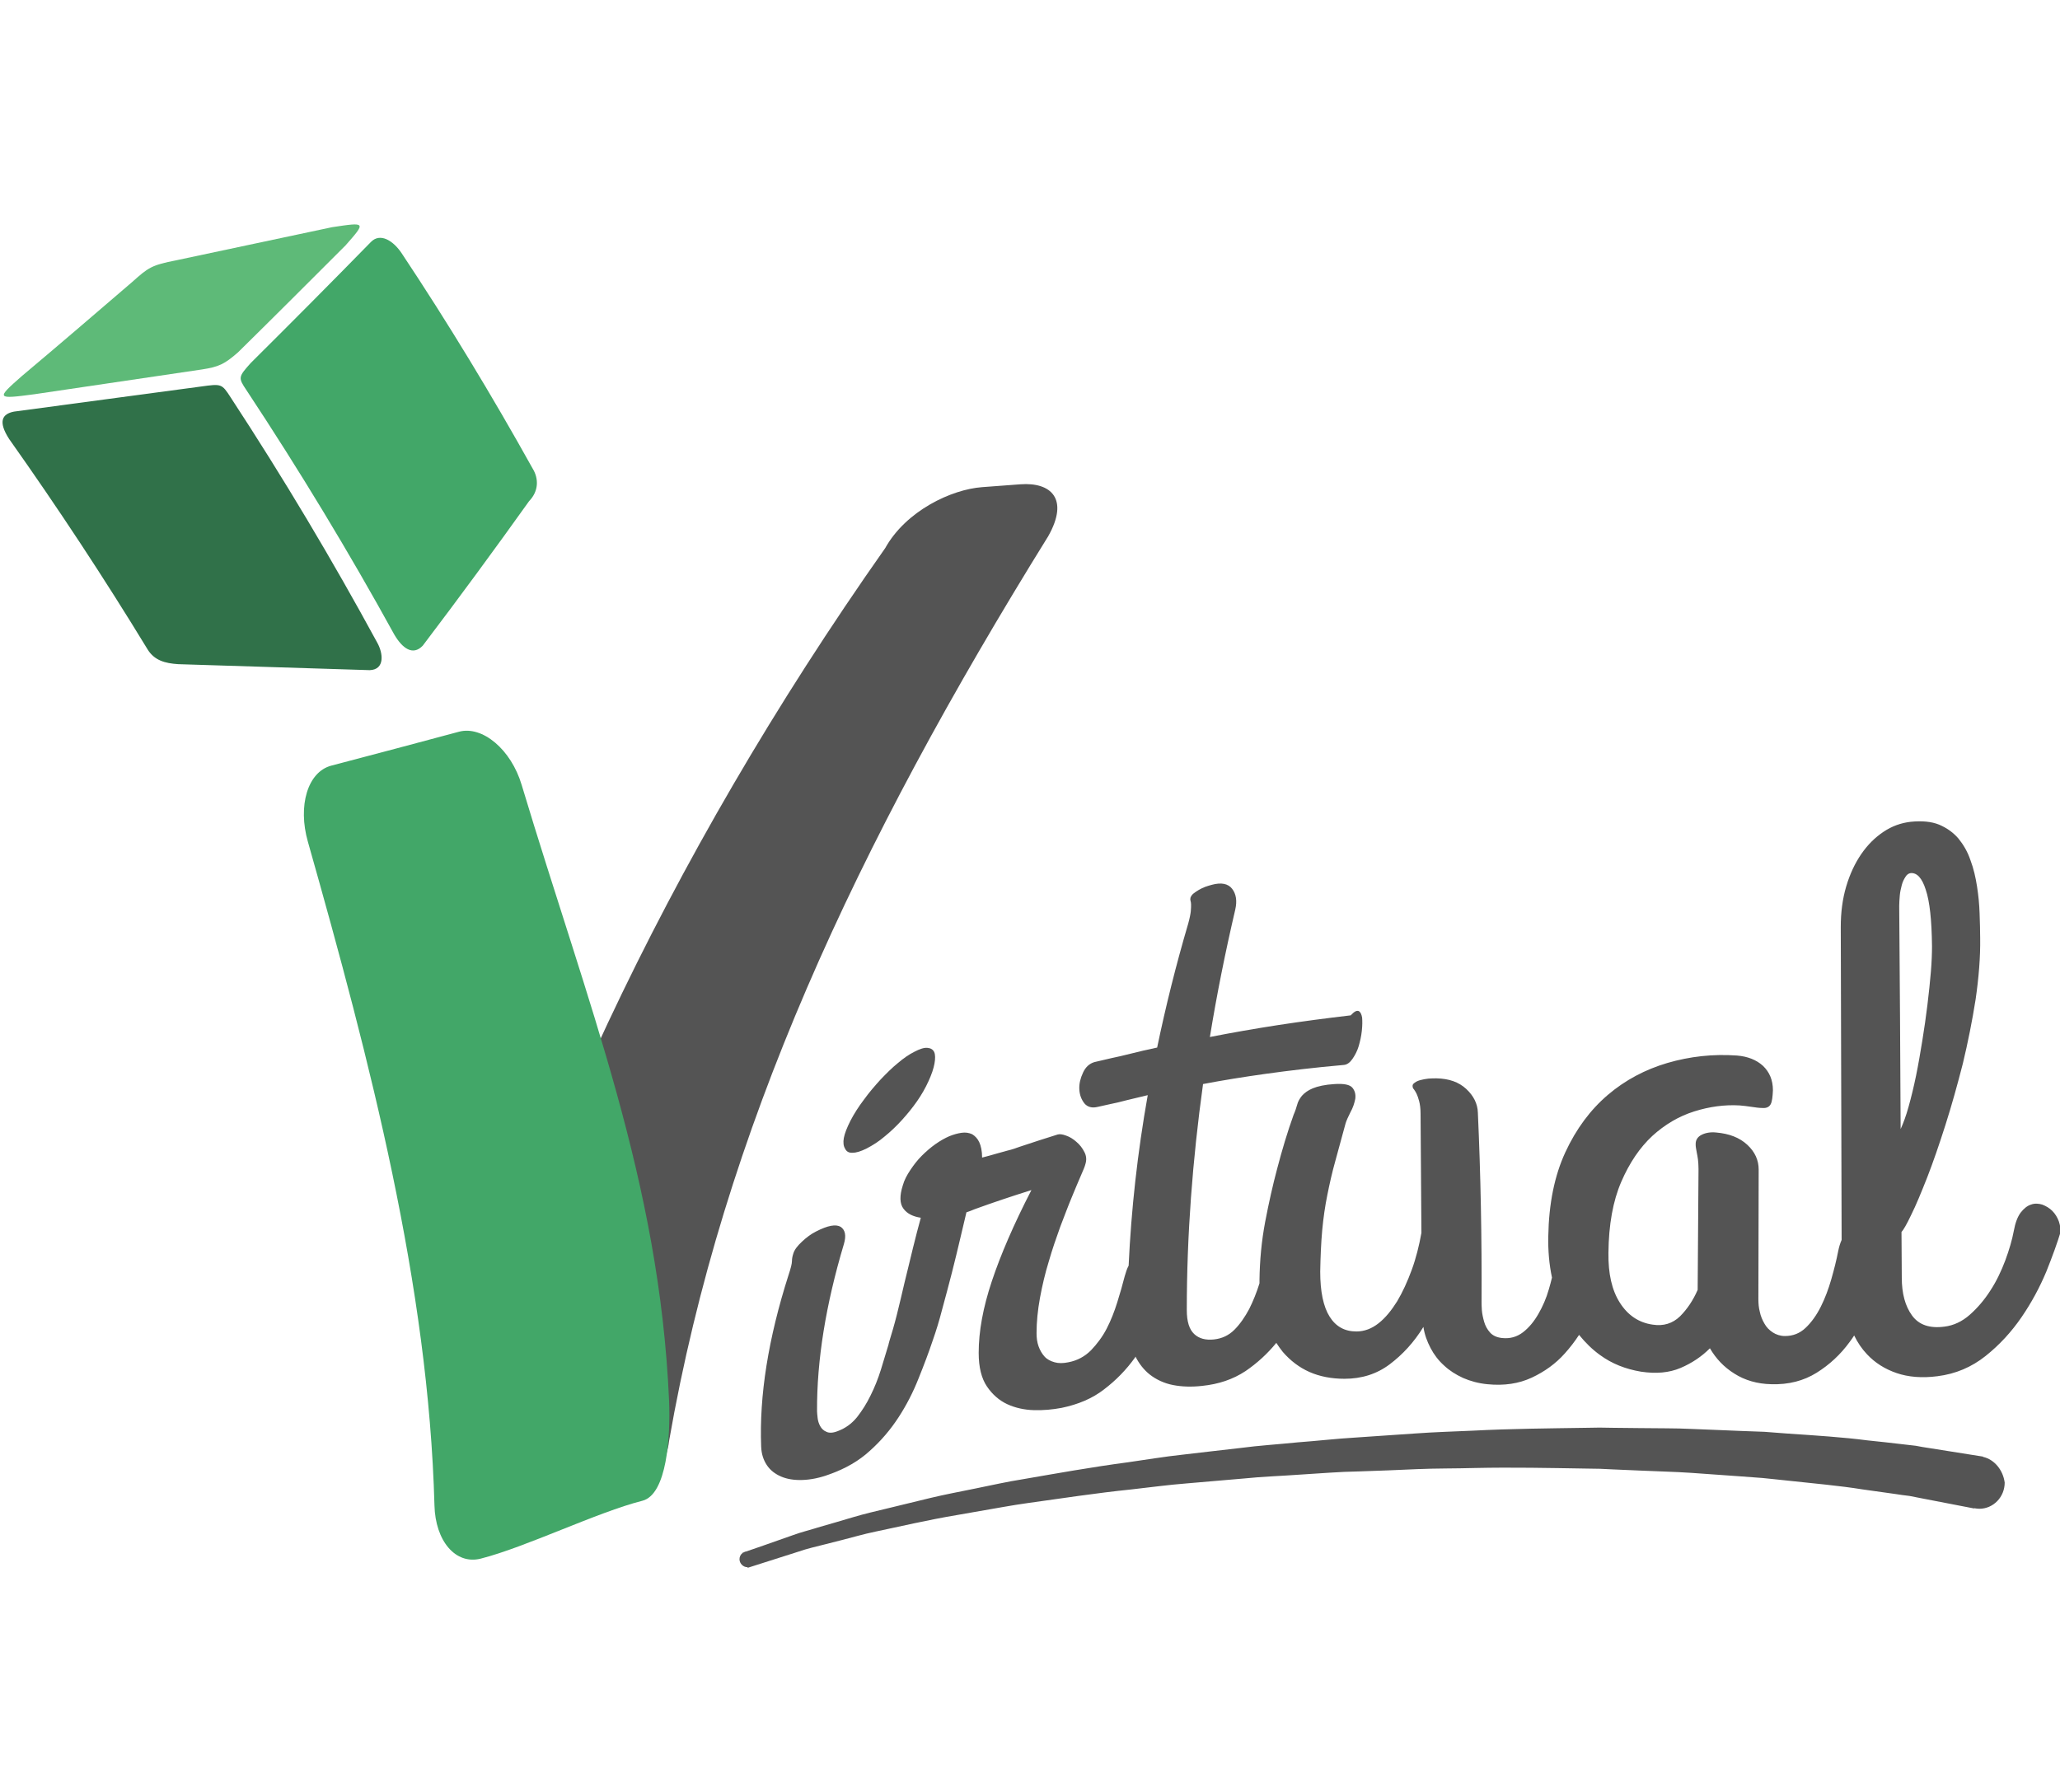
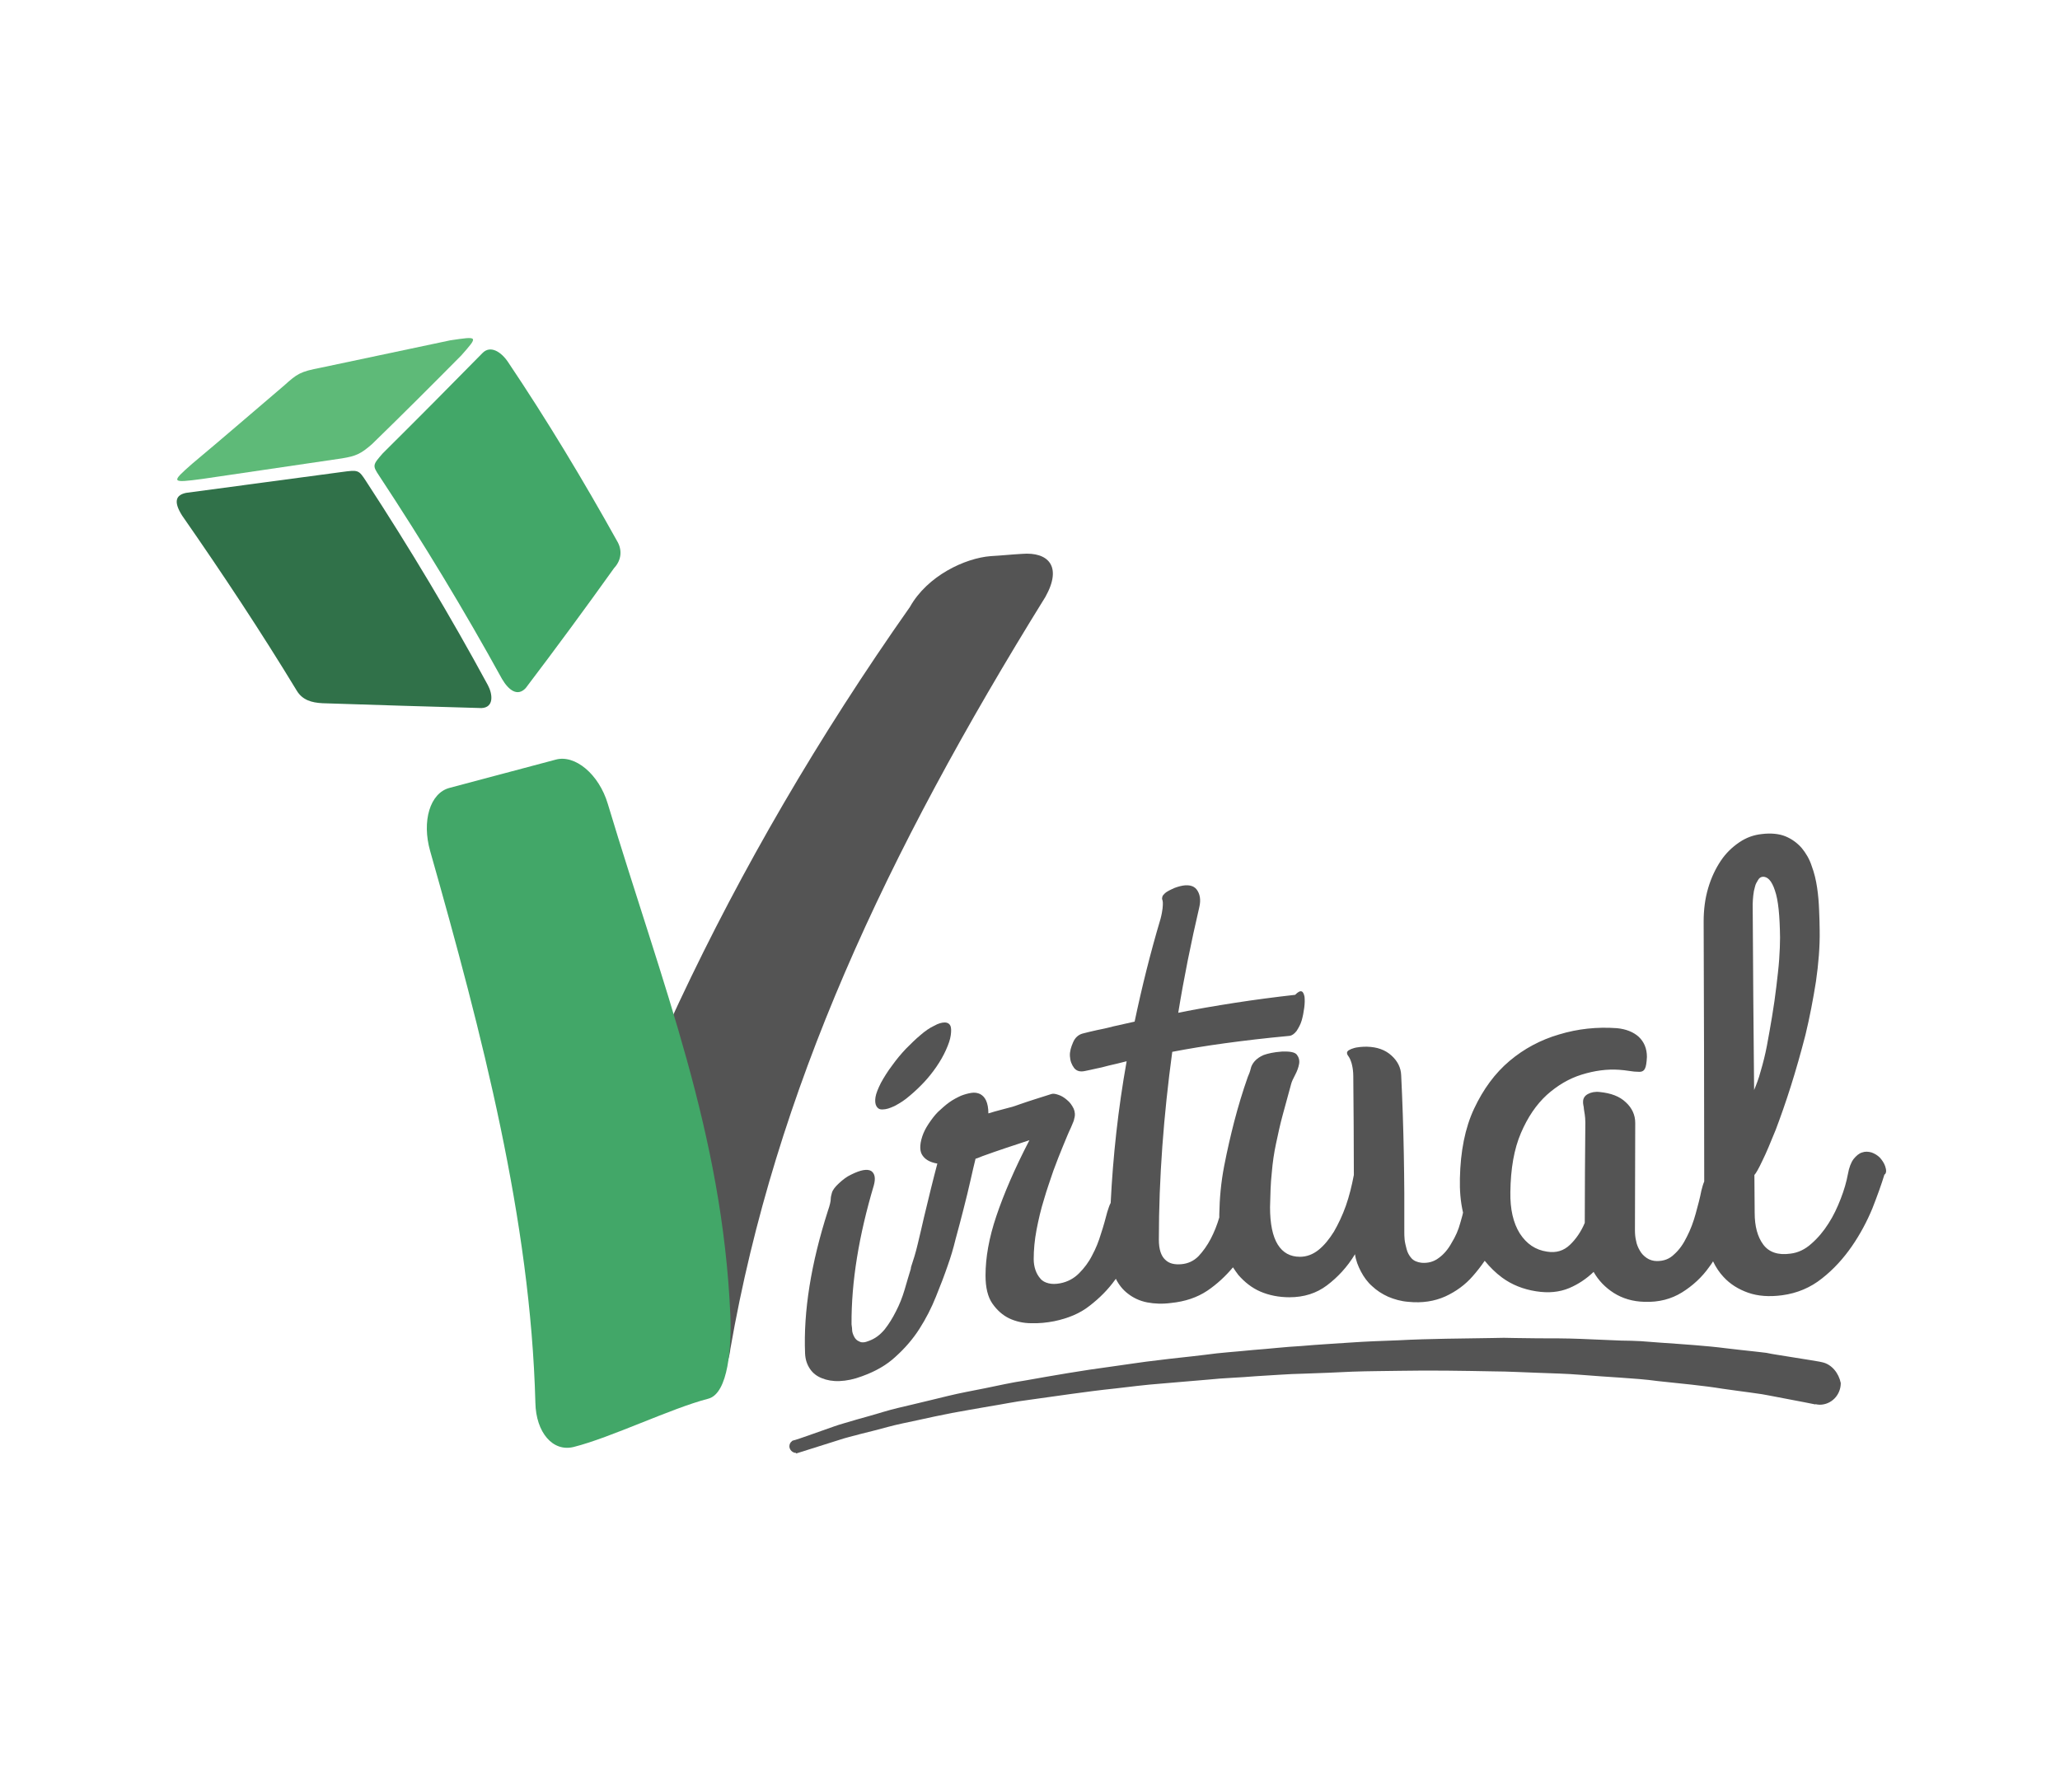
<svg xmlns="http://www.w3.org/2000/svg" version="1.1" id="Calque_1" x="0px" y="0px" viewBox="0 0 722.6 628.4" style="enable-background:new 0 0 722.6 628.4;" xml:space="preserve">
  <style type="text/css">
	.st0{fill:#545454;}
	.st1{fill:#42A768;}
	.st2{fill:#307149;}
	.st3{fill:#5EBA78;}
</style>
  <g>
    <g>
-       <path class="st0" d="M695.6,511.1l0-0.1c0,0-6.9-1.1-18.9-3c-1.5-0.2-3.1-0.5-4.7-0.8c-1.7-0.2-3.4-0.4-5.2-0.6    c-3.6-0.4-7.6-0.9-11.8-1.3c-8.4-1.1-17.9-1.7-28.2-2.4c-2.6-0.2-5.2-0.4-7.9-0.6c-2.7-0.1-5.4-0.2-8.2-0.3    c-5.6-0.2-11.3-0.5-17.2-0.7c-5.9-0.3-12-0.2-18.2-0.3c-3.1,0-6.2-0.1-9.4-0.1c-3.2-0.1-6.4-0.1-9.6,0c-12.9,0.2-26.2,0.3-39.7,1    c-6.8,0.3-13.6,0.5-20.4,1c-6.8,0.5-13.7,0.9-20.5,1.4c-6.9,0.4-13.7,1.2-20.5,1.7c-6.8,0.7-13.6,1.1-20.3,2    c-6.7,0.8-13.4,1.5-19.9,2.3c-6.6,0.7-13,1.8-19.4,2.7c-12.8,1.7-25,3.9-36.6,5.9c-5.8,0.9-11.4,2.2-16.9,3.3    c-5.4,1.1-10.7,2.1-15.7,3.3c-5,1.2-9.8,2.4-14.4,3.5c-4.6,1.1-8.9,2.1-12.9,3.3c-4,1.2-7.8,2.3-11.3,3.3    c-3.5,1.1-6.8,1.9-9.5,2.9c-8.5,3-14.2,5-16.6,5.8c-0.3,0-0.5,0.1-0.8,0.3c-0.3,0.1-0.4,0.1-0.4,0.1l0,0.1    c-0.7,0.5-1.1,1.3-1.1,2.2c0,1.5,1.3,2.8,2.8,2.8l0.1,0.2c0,0,6.5-2.1,17.9-5.7c2.8-1,6-1.7,9.5-2.6c3.5-0.9,7.2-1.8,11.2-2.9    c4-1.1,8.3-1.9,12.8-2.9c4.5-1,9.3-2,14.3-3c5-1,10.3-1.8,15.7-2.8c5.4-0.9,11-2,16.8-2.8c11.6-1.6,23.8-3.5,36.5-4.8    c6.3-0.7,12.8-1.6,19.3-2.1c6.5-0.6,13.2-1.1,19.8-1.7c6.7-0.7,13.4-0.9,20.2-1.4c6.8-0.4,13.5-1,20.3-1.1    c6.8-0.2,13.6-0.5,20.4-0.8c6.8-0.3,13.5-0.2,20.2-0.4c13.4-0.3,26.5,0,39.3,0.2c3.2,0,6.3,0.1,9.5,0.3c3.1,0.1,6.2,0.3,9.3,0.4    c6.1,0.3,12.1,0.4,17.9,0.8c5.8,0.4,11.5,0.8,16.9,1.2c2.7,0.2,5.4,0.4,8.1,0.6c2.6,0.3,5.2,0.5,7.7,0.8    c10.1,1.1,19.4,1.9,27.4,3.2c4.1,0.6,7.9,1.1,11.4,1.6c1.8,0.3,3.4,0.5,5.1,0.7c1.6,0.3,3.1,0.6,4.6,0.9    c11.5,2.2,18.1,3.5,18.1,3.5l0-0.1c0.6,0.1,1.2,0.2,1.8,0.2c4.9,0,8.9-4.1,8.9-9.2C702.6,515.7,699.6,512,695.6,511.1z" />
+       <path class="st0" d="M639.2,477.9L639.2,477.9c0-0.1-5.7-1-15.7-2.6c-1.2-0.2-2.6-0.4-3.9-0.7c-1.4-0.2-2.8-0.3-4.3-0.5    c-3-0.3-6.3-0.7-9.8-1.1c-7-0.9-14.9-1.4-23.4-2c-2.2-0.2-4.3-0.3-6.6-0.5c-2.2-0.1-4.5-0.2-6.8-0.2c-4.7-0.2-9.4-0.4-14.3-0.6    c-4.9-0.2-10-0.2-15.1-0.2c-2.6,0-5.2-0.1-7.8-0.1c-2.7-0.1-5.3-0.1-8,0c-10.7,0.2-21.8,0.2-33,0.8c-5.7,0.2-11.3,0.4-17,0.8    c-5.7,0.4-11.4,0.7-17,1.2c-5.7,0.3-11.4,1-17,1.4c-5.7,0.6-11.3,0.9-16.9,1.7c-5.6,0.7-11.1,1.2-16.5,1.9    c-5.5,0.6-10.8,1.5-16.1,2.2c-10.6,1.4-20.8,3.2-30.4,4.9c-4.8,0.7-9.5,1.8-14,2.7c-4.5,0.9-8.9,1.7-13,2.7c-4.2,1-8.1,2-12,2.9    c-3.8,0.9-7.4,1.7-10.7,2.7c-3.3,1-6.5,1.9-9.4,2.7c-2.9,0.9-5.7,1.6-7.9,2.4c-7.1,2.5-11.8,4.2-13.8,4.8c-0.2,0-0.4,0.1-0.7,0.2    c-0.2,0.1-0.3,0.1-0.3,0.1v0.1c-0.6,0.4-0.9,1.1-0.9,1.8c0,1.2,1.1,2.3,2.3,2.3l0.1,0.2c0,0,5.4-1.7,14.9-4.7    c2.3-0.8,5-1.4,7.9-2.2c2.9-0.7,6-1.5,9.3-2.4c3.3-0.9,6.9-1.6,10.6-2.4c3.7-0.8,7.7-1.7,11.9-2.5c4.2-0.8,8.6-1.5,13-2.3    c4.5-0.7,9.1-1.7,14-2.3c9.6-1.3,19.8-2.9,30.3-4c5.2-0.6,10.6-1.3,16-1.7c5.4-0.5,11-0.9,16.5-1.4c5.6-0.6,11.1-0.7,16.8-1.2    c5.7-0.3,11.2-0.8,16.9-0.9c5.7-0.2,11.3-0.4,17-0.7c5.7-0.2,11.2-0.2,16.8-0.3c11.1-0.2,22,0,32.7,0.2c2.7,0,5.2,0.1,7.9,0.2    c2.6,0.1,5.2,0.2,7.7,0.3c5.1,0.2,10.1,0.3,14.9,0.7s9.6,0.7,14,1c2.2,0.2,4.5,0.3,6.7,0.5c2.2,0.2,4.3,0.4,6.4,0.7    c8.4,0.9,16.1,1.6,22.8,2.7c3.4,0.5,6.6,0.9,9.5,1.3c1.5,0.2,2.8,0.4,4.2,0.6c1.3,0.2,2.6,0.5,3.8,0.7c9.6,1.8,15,2.9,15,2.9v-0.1    c0.5,0.1,1,0.2,1.5,0.2c4.1,0,7.4-3.4,7.4-7.6C645,481.7,642.5,478.6,639.2,477.9z" />
    </g>
  </g>
  <g>
    <g>
-       <path class="st0" d="M367.7,188.1c7.4-13.1,1-19-9.8-18.2c-4.5,0.3-8.9,0.7-13.4,1c-10.8,0.8-26.7,8.3-34,21.4    C233.3,302,180.8,415.8,152.9,525.5c-1.4,13.1,7.4,19.4,17.7,18.6c15.8-1.2,24.7-13.7,40.5-14.9c10.4-0.8,22.1-10.5,23.6-23.7    C253.7,396.5,300.2,296.9,367.7,188.1z" />
+       <path class="st0" d="M366.7,209.4c6.1-10.9,0.8-15.8-8.1-15.1c-3.7,0.2-7.4,0.6-11.1,0.8c-9,0.7-22.2,6.9-28.3,17.8    c-64.2,91.2-107.8,185.7-131,276.9c-1.2,10.9,6.1,16.1,14.7,15.5c13.1-1,20.5-11.4,33.7-12.4c8.6-0.7,18.4-8.7,19.6-19.7    C272,382.6,310.6,299.9,366.7,209.4z" />
      <g>
-         <path class="st1" d="M183,275.4c-3.7-12.5-13.8-20.9-22-18.7c-14.9,4-29.9,8-44.8,11.9c-8.3,2.2-11.8,14.1-8.2,26.7     c21.9,77.3,42.3,155.6,44.4,232.8c0.3,12.5,7.4,20.9,16.2,18.7c15.8-4,40.9-16.3,56.7-20.3c8.7-2.2,9.9-22.6,9.4-35.1     C231.3,414.1,206.2,352.6,183,275.4z" />
+         <path class="st1" d="M213.2,282c-3.1-10.4-11.5-17.4-18.3-15.5c-12.4,3.3-24.8,6.6-37.2,9.9c-6.9,1.8-9.8,11.7-6.8,22.2     c18.2,64.2,35.2,129.3,36.9,193.5c0.2,10.4,6.1,17.4,13.5,15.5c13.1-3.3,34-13.5,47.1-16.9c7.2-1.8,8.2-18.8,7.8-29.2     C253.4,397.2,232.5,346.1,213.2,282z" />
      </g>
    </g>
    <g>
-       <path class="st0" d="M299.1,404.4c1.3,0,2.9-0.5,4.9-1.5c2.1-1.1,4.2-2.4,6.3-4.2c2.1-1.7,4.2-3.7,6.1-5.8    c1.9-2.1,3.7-4.3,5.3-6.6c1.6-2.3,2.9-4.6,4-7c1.1-2.4,1.8-4.5,2.1-6.2c0.3-1.7,0.3-3.1-0.1-4c-0.4-0.9-1.2-1.4-2.4-1.5    c-1.2-0.1-2.7,0.4-4.6,1.4c-1.8,0.9-3.7,2.2-5.7,3.9c-2.1,1.7-4.1,3.7-6.1,5.8c-2,2.2-4,4.5-5.8,7c-1.9,2.5-3.5,5-4.8,7.5    c-1.2,2.4-2,4.4-2.3,6c-0.3,1.6-0.1,2.9,0.4,3.7C296.9,404,297.8,404.5,299.1,404.4z" />
-       <path class="st0" d="M722.2,428.5c-0.5-1.4-1.3-2.7-2.3-3.7c-1-1-2.2-1.7-3.5-2.2c-1.3-0.4-2.7-0.5-4,0c-1.3,0.4-2.5,1.4-3.6,2.8    c-1.1,1.5-1.9,3.6-2.4,6.4c-0.6,3.2-1.6,6.6-3,10.4c-1.4,3.7-3.1,7.3-5.2,10.5c-2.1,3.3-4.5,6.1-7.2,8.5c-2.7,2.4-5.7,3.8-8.9,4.2    c-5.2,0.7-9-0.6-11.4-3.9c-2.4-3.3-3.6-7.7-3.6-13.3c0-5.3-0.1-10.7-0.1-16c0.6-0.6,1.8-2.6,3.4-6c1.7-3.4,3.5-7.8,5.6-13.1    c2.1-5.4,4.2-11.5,6.4-18.4c2.2-6.9,4.2-14.1,6.1-21.5c1.8-7.5,3.3-15,4.5-22.6c1.1-7.6,1.7-14.8,1.6-21.5c0-2.6-0.1-5.5-0.2-8.6    c-0.1-3.2-0.4-6.3-0.9-9.5c-0.5-3.2-1.2-6.3-2.3-9.2c-1-3-2.5-5.5-4.2-7.6c-1.8-2.1-4-3.7-6.8-4.9c-2.7-1.1-6.1-1.4-10-1    c-3.4,0.4-6.5,1.5-9.5,3.5c-3,2-5.6,4.6-7.8,7.8c-2.2,3.2-4,7-5.3,11.4c-1.3,4.4-1.9,9.1-1.9,14.2c0.1,36.6,0.2,73.2,0.3,109.8    c-0.5,1.1-0.9,2.4-1.2,3.9c-0.6,3.1-1.4,6.3-2.4,9.8c-1,3.5-2.2,6.7-3.7,9.7c-1.5,3-3.3,5.5-5.3,7.4c-2.1,2-4.5,2.9-7.3,2.9    c-1.6,0-3.1-0.5-4.3-1.3c-1.2-0.8-2.2-1.8-2.9-3.1c-0.7-1.2-1.3-2.6-1.6-4.1c-0.4-1.5-0.5-3-0.5-4.5c0-15.1,0.1-30.3,0.1-45.4    c0-3.3-1.3-6.2-4-8.7c-2.7-2.5-6.3-3.9-10.9-4.3c-2-0.2-3.7,0.1-5.1,0.8c-1.4,0.7-2.1,1.8-2.1,3.2c0,0.5,0,0.9,0.1,1.4    c0.1,0.5,0.2,1.1,0.3,1.7c0.1,0.6,0.3,1.4,0.4,2.3c0.1,0.9,0.2,2,0.2,3.4c-0.1,14.1-0.2,28.3-0.3,42.4c-1.6,3.7-3.7,6.8-6.2,9.3    c-2.6,2.5-5.8,3.5-9.6,2.9c-4.9-0.7-8.7-3.3-11.5-7.7c-2.8-4.4-4.1-10.2-4-17.5c0.1-9.9,1.6-18.2,4.5-24.9    c2.9-6.7,6.5-12,10.9-16.1c4.4-4,9.3-6.9,14.7-8.6c5.4-1.7,10.7-2.4,15.9-2.1c1.4,0.1,2.8,0.3,4.2,0.5c1.4,0.2,2.6,0.4,3.9,0.4    c1.4,0.1,2.3-0.4,2.8-1.3c0.5-0.9,0.7-2.6,0.8-4.9c0-3.6-1.2-6.4-3.5-8.6c-2.3-2.1-5.4-3.3-9.1-3.6c-8.4-0.6-16.5,0.3-24.4,2.6    c-7.8,2.3-14.8,6-20.9,11.2c-6.1,5.2-11.1,11.9-14.9,20.1c-3.8,8.2-5.8,18-6,29.5c-0.1,5,0.3,9.8,1.3,14.5    c-0.3,1.3-0.7,2.7-1.1,4.1c-0.9,3.2-2.2,6.1-3.7,8.7c-1.5,2.6-3.3,4.8-5.4,6.4c-2.1,1.6-4.5,2.3-7.3,2c-1.8-0.2-3.2-0.8-4.2-1.9    c-1-1.1-1.7-2.4-2.1-3.8c-0.4-1.4-0.7-2.8-0.8-4.1c-0.1-1.3-0.1-2.3-0.1-2.9c0.1-22.2-0.3-44.4-1.3-66.4c-0.1-3.1-1.5-5.9-4.1-8.3    c-2.6-2.4-6-3.6-10.4-3.7c-0.9,0-1.9,0-2.9,0.1c-1,0.1-1.9,0.3-2.7,0.5c-0.8,0.2-1.5,0.5-2,0.9c-0.5,0.3-0.8,0.7-0.8,1.1    c0,0.5,0.1,0.9,0.5,1.3c0.3,0.4,0.6,0.9,0.9,1.5c0.3,0.6,0.6,1.5,0.9,2.6c0.3,1.1,0.5,2.6,0.5,4.4c0.1,13.9,0.2,27.8,0.3,41.8    c-0.8,4.5-1.9,8.9-3.4,13c-1.5,4.1-3.2,7.8-5.1,11c-2,3.2-4.1,5.8-6.5,7.7c-2.4,1.9-5,2.9-7.8,2.9c-4.1,0-7.2-1.7-9.4-5.2    c-2.2-3.5-3.3-8.8-3.3-15.8c0.1-5.3,0.3-10.1,0.7-14.5c0.4-4.3,1-8.5,1.8-12.4c0.8-4,1.7-8,2.8-11.9c1.1-4,2.3-8.4,3.6-13.2    c0.3-1,0.9-2.3,1.7-3.9c0.9-1.6,1.4-3.2,1.7-4.7c0.2-1.5-0.1-2.8-1-3.9c-0.9-1.1-3-1.5-6.2-1.3c-3.5,0.2-6,0.8-7.7,1.5    c-1.7,0.7-2.9,1.6-3.8,2.6c-0.8,1-1.4,2-1.7,3.2c-0.3,1.1-0.7,2.3-1.2,3.4c-2.2,6.1-4.1,12.5-5.8,19c-1.5,5.6-2.9,11.8-4.2,18.6    c-1.3,6.9-1.9,13.6-2,20.3c0,0.4,0,0.9,0,1.3c-1,3.2-2.2,6.2-3.6,9c-1.5,2.8-3.2,5.3-5.2,7.3c-2,2-4.4,3.1-7.2,3.4    c-2.9,0.3-5.2-0.3-6.9-1.9c-1.7-1.6-2.6-4.3-2.6-8.4c0-26.2,2-52.6,5.7-79.3c6.8-1.3,14.2-2.5,22.1-3.6c7.9-1.1,17-2.2,27.3-3.1    c1.1-0.1,2.1-0.8,3-2.1c0.9-1.3,1.7-2.8,2.2-4.5c0.5-1.7,0.9-3.5,1.1-5.4c0.2-1.8,0.2-3.4,0.1-4.6c-0.2-1.2-0.6-2-1.2-2.3    c-0.7-0.3-1.6,0.2-2.8,1.5c-8.5,1-16.9,2.1-25.4,3.4c-8.4,1.3-16.4,2.7-24,4.2c2.4-14.8,5.4-29.7,8.9-44.7    c0.7-3.1,0.3-5.5-1.1-7.3c-1.4-1.8-3.8-2.3-7.1-1.4c-0.7,0.2-1.5,0.4-2.3,0.7c-0.8,0.3-1.6,0.7-2.3,1.1c-0.7,0.4-1.4,0.9-1.9,1.3    c-0.5,0.4-0.8,0.9-1,1.4c-0.1,0.4-0.1,0.8,0,1.1c0.1,0.3,0.2,0.8,0.2,1.3c0,0.6,0,1.4-0.1,2.4c-0.1,1-0.4,2.5-0.9,4.3    c-4.3,14.6-7.9,29.1-10.9,43.5c-3.3,0.7-6.4,1.4-9.1,2.1c-2.7,0.7-5,1.2-6.9,1.6c-2.2,0.5-4.2,1-6,1.4c-1.7,0.5-3.1,1.7-4,3.7    c-0.9,1.9-1.4,3.9-1.3,5.8c0.1,2,0.7,3.6,1.8,5c1.1,1.3,2.7,1.7,4.7,1.2c1.3-0.3,2.8-0.6,4.5-1c1.5-0.3,3.3-0.7,5.5-1.3    c2.2-0.5,4.7-1.1,7.5-1.8c-3.6,20.2-5.8,40.2-6.7,59.8c-0.6,1.1-1,2.4-1.4,3.8c-0.7,2.8-1.6,5.9-2.6,9.1c-1,3.2-2.2,6.3-3.7,9.2    c-1.5,2.9-3.4,5.4-5.5,7.6c-2.2,2.2-4.8,3.6-7.9,4.2c-1.9,0.4-3.5,0.4-4.9,0c-1.4-0.4-2.6-1-3.5-2c-0.9-1-1.6-2.2-2.1-3.6    c-0.5-1.4-0.7-2.9-0.7-4.6c0-3.9,0.4-8,1.2-12.4c0.8-4.3,1.8-8.6,3.1-12.8c1.2-4.2,2.6-8.2,4-12.1c1.5-3.9,2.8-7.4,4.1-10.5    c1.3-3.1,2.3-5.6,3.2-7.6c0.9-2,1.4-3.3,1.5-3.8c0.5-1.5,0.4-3-0.3-4.3c-0.7-1.4-1.6-2.6-2.8-3.6c-1.1-1-2.4-1.8-3.6-2.2    c-1.3-0.5-2.3-0.6-3-0.4c-4.4,1.4-8.9,2.8-13.3,4.3c-0.7,0.2-1.3,0.5-2,0.7c-0.7,0.2-1.5,0.5-2.5,0.7c-1,0.3-2.2,0.6-3.6,1    c-1.4,0.4-3.1,0.9-5.1,1.4c0-2.3-0.4-4.1-1-5.4c-0.6-1.3-1.5-2.2-2.5-2.8c-1.1-0.5-2.3-0.7-3.7-0.5c-1.4,0.2-2.8,0.6-4.3,1.2    c-1.6,0.7-3.2,1.6-4.9,2.8c-1.7,1.2-3.3,2.6-4.8,4.1c-1.5,1.5-2.8,3.2-4,5c-1.2,1.8-2.1,3.5-2.6,5.3c-1.2,3.7-1.1,6.5,0.2,8.2    c1.3,1.8,3.4,2.8,6.1,3.2c-0.9,3.2-1.8,6.8-2.8,10.8c-1,4-1.9,8-2.9,11.9c-0.9,3.9-1.8,7.7-2.7,11.3c-0.9,3.6-1.8,6.6-2.6,9.2    c-0.1,0.4-0.2,0.7-0.3,1.1c0,0,0,0.1,0,0.1c-0.8,2.7-1.7,5.7-2.7,8.9c-1,3.2-2.2,6.2-3.6,9c-1.4,2.9-3,5.4-4.8,7.7    c-1.9,2.3-4,3.8-6.6,4.8c-1.7,0.7-3.1,0.8-4.1,0.3c-1-0.4-1.7-1.1-2.2-2c-0.5-0.9-0.8-1.9-0.9-2.9c-0.1-1-0.2-1.8-0.2-2.3    c-0.1-18,3.1-37.5,9.4-58.6c0.9-3,0.5-5-1.1-6.1c-1.7-1-4.5-0.5-8.6,1.6c-1.8,0.9-3.4,2.1-5,3.6c-1.6,1.5-2.6,2.8-3,4.1    c-0.3,0.9-0.5,1.8-0.5,2.7c0,0.9-0.4,2.5-1.2,4.9c-7.1,22.2-10.3,42.3-9.6,60.2c0.1,2.6,0.8,4.7,2,6.5c1.2,1.8,2.9,3.1,5,4    c2.1,0.9,4.6,1.3,7.5,1.2c2.9-0.1,6-0.7,9.5-2c5.6-2,10.3-4.7,14.2-8.3c3.9-3.5,7.2-7.4,10-11.7c2.8-4.3,5.1-8.8,7-13.6    c1.9-4.7,3.6-9.2,5-13.4c0,0,0,0,0,0c1.2-3.4,2.3-7,3.3-10.9c1.2-4.3,2.3-8.6,3.4-12.8c1.1-4.2,2-8.2,2.9-11.9    c0.9-3.7,1.6-6.8,2.2-9.3c1-0.3,1.9-0.7,2.9-1.1c6.6-2.4,13.2-4.6,19.9-6.7c-6.2,12-10.8,22.7-13.9,32c-3.1,9.3-4.6,17.6-4.6,25.1    c0,5.1,1,9,2.9,11.8c1.9,2.8,4.3,4.9,7.1,6.2c2.8,1.3,6,2,9.3,2.1c3.4,0.1,6.6-0.2,9.8-0.8c5.8-1.2,10.8-3.3,14.9-6.5    c4.2-3.2,7.8-6.9,10.8-11.1c0.1-0.1,0.2-0.3,0.2-0.4c1.3,2.6,3,4.7,5,6.3c2.3,1.8,5.1,3.1,8.2,3.7c3.1,0.6,6.5,0.7,10.1,0.3    c5.9-0.6,10.9-2.3,15.3-5.2c4.1-2.8,7.7-6.1,10.8-9.9c0.7,1.1,1.5,2.2,2.3,3.2c2.6,3,5.7,5.4,9.3,7c3.6,1.6,7.8,2.4,12.3,2.4    c6.1,0,11.4-1.7,15.9-5.1c4.5-3.4,8.5-7.7,11.8-13.1c0.4,2.7,1.3,5.1,2.5,7.4c1.2,2.3,2.8,4.4,4.7,6.1c1.9,1.8,4.1,3.2,6.7,4.4    c2.5,1.1,5.4,1.9,8.5,2.2c5.9,0.6,11.1-0.2,15.6-2.3c4.5-2.1,8.4-4.9,11.6-8.5c1.8-2,3.5-4.2,5-6.5c2.2,2.7,4.6,5.1,7.4,7.1    c4.1,3,8.9,4.9,14.3,5.8c5.3,0.8,9.9,0.4,13.9-1.3c4-1.7,7.4-4,10.3-6.9c2.1,3.6,4.9,6.6,8.6,8.9c3.6,2.3,8,3.6,12.9,3.7    c6.1,0.2,11.4-1.2,15.9-4c4.5-2.8,8.4-6.4,11.6-10.8c0.6-0.8,1.1-1.5,1.6-2.3c1.2,2.5,2.7,4.7,4.5,6.6c2.8,3,6.3,5.2,10.4,6.6    c4.1,1.4,8.9,1.8,14.3,1.1c6.4-0.8,12-3.2,16.9-7.1c4.9-3.9,9.1-8.5,12.6-13.6c3.5-5.1,6.4-10.5,8.7-16c2.2-5.5,3.9-10.2,5.1-14.2    C722.8,431.4,722.7,429.9,722.2,428.5z M666.2,317.8c0-1.1,0.1-2.3,0.2-3.6c0.1-1.3,0.4-2.5,0.7-3.7c0.3-1.2,0.8-2.1,1.3-2.9    c0.5-0.8,1.1-1.2,1.8-1.3c2.2-0.2,4,1.7,5.3,5.8c1.4,4.1,2.1,10.7,2.2,19.8c0,2.5-0.1,5.6-0.4,9.1c-0.3,3.6-0.7,7.4-1.2,11.5    c-0.5,4.1-1.1,8.3-1.8,12.6c-0.7,4.3-1.4,8.4-2.2,12.3c-0.8,3.9-1.7,7.6-2.6,10.8c-0.9,3.3-1.9,5.9-2.8,7.9    C666.6,370.1,666.4,344,666.2,317.8z" />
+       <path class="st0" d="M309.7,389.2c1.1,0,2.4-0.4,4.1-1.2c1.7-0.9,3.5-2,5.2-3.5c1.7-1.4,3.5-3.1,5.1-4.8s3.1-3.6,4.4-5.5    c1.3-1.9,2.4-3.8,3.3-5.8s1.5-3.7,1.7-5.2c0.2-1.4,0.2-2.6-0.1-3.3s-1-1.2-2-1.2s-2.2,0.3-3.8,1.2c-1.5,0.7-3.1,1.8-4.7,3.2    c-1.7,1.4-3.4,3.1-5.1,4.8c-1.7,1.8-3.3,3.7-4.8,5.8c-1.6,2.1-2.9,4.2-4,6.2c-1,2-1.7,3.7-1.9,5c-0.2,1.3-0.1,2.4,0.3,3.1    C307.9,388.9,308.6,389.3,309.7,389.2z" />
+       <path class="st0" d="M661.3,409.2c-0.4-1.2-1.1-2.2-1.9-3.1c-0.8-0.8-1.8-1.4-2.9-1.8c-1.1-0.3-2.2-0.4-3.3,0    c-1.1,0.3-2.1,1.2-3,2.3c-0.9,1.2-1.6,3-2,5.3c-0.5,2.7-1.3,5.5-2.5,8.6c-1.2,3.1-2.6,6.1-4.3,8.7c-1.7,2.7-3.7,5.1-6,7.1    c-2.2,2-4.7,3.2-7.4,3.5c-4.3,0.6-7.5-0.5-9.5-3.2c-2-2.7-3-6.4-3-11.1c0-4.4-0.1-8.9-0.1-13.3c0.5-0.5,1.5-2.2,2.8-5    c1.4-2.8,2.9-6.5,4.7-10.9c1.7-4.5,3.5-9.6,5.3-15.3s3.5-11.7,5.1-17.9c1.5-6.2,2.7-12.5,3.7-18.8c0.9-6.3,1.4-12.3,1.3-17.9    c0-2.2-0.1-4.6-0.2-7.1c-0.1-2.7-0.3-5.2-0.7-7.9c-0.4-2.7-1-5.2-1.9-7.6c-0.8-2.5-2.1-4.6-3.5-6.3c-1.5-1.7-3.3-3.1-5.7-4.1    c-2.2-0.9-5.1-1.2-8.3-0.8c-2.8,0.3-5.4,1.2-7.9,2.9c-2.5,1.7-4.7,3.8-6.5,6.5c-1.8,2.7-3.3,5.8-4.4,9.5    c-1.1,3.7-1.6,7.6-1.6,11.8c0.1,30.4,0.2,60.8,0.2,91.2c-0.4,0.9-0.7,2-1,3.2c-0.5,2.6-1.2,5.2-2,8.1s-1.8,5.6-3.1,8.1    c-1.2,2.5-2.7,4.6-4.4,6.1c-1.7,1.7-3.7,2.4-6.1,2.4c-1.3,0-2.6-0.4-3.6-1.1c-1-0.7-1.8-1.5-2.4-2.6c-0.6-1-1.1-2.2-1.3-3.4    c-0.3-1.2-0.4-2.5-0.4-3.7c0-12.5,0.1-25.2,0.1-37.7c0-2.7-1.1-5.2-3.3-7.2c-2.2-2.1-5.2-3.2-9.1-3.6c-1.7-0.2-3.1,0.1-4.2,0.7    s-1.7,1.5-1.7,2.7c0,0.4,0,0.7,0.1,1.2s0.2,0.9,0.2,1.4c0.1,0.5,0.2,1.2,0.3,1.9c0.1,0.7,0.2,1.7,0.2,2.8    c-0.1,11.7-0.2,23.5-0.2,35.2c-1.3,3.1-3.1,5.7-5.2,7.7c-2.2,2.1-4.8,2.9-8,2.4c-4.1-0.6-7.2-2.7-9.6-6.4    c-2.3-3.7-3.4-8.5-3.3-14.5c0.1-8.2,1.3-15.1,3.7-20.7c2.4-5.6,5.4-10,9.1-13.4c3.7-3.3,7.7-5.7,12.2-7.1c4.5-1.4,8.9-2,13.2-1.7    c1.2,0.1,2.3,0.2,3.5,0.4c1.2,0.2,2.2,0.3,3.2,0.3c1.2,0.1,1.9-0.3,2.3-1.1c0.4-0.7,0.6-2.2,0.7-4.1c0-3-1-5.3-2.9-7.1    c-1.9-1.7-4.5-2.7-7.6-3c-7-0.5-13.7,0.2-20.3,2.2c-6.5,1.9-12.3,5-17.4,9.3c-5.1,4.3-9.2,9.9-12.4,16.7c-3.2,6.8-4.8,15-5,24.5    c-0.1,4.2,0.2,8.1,1.1,12c-0.2,1.1-0.6,2.2-0.9,3.4c-0.7,2.7-1.8,5.1-3.1,7.2c-1.2,2.2-2.7,4-4.5,5.3c-1.7,1.3-3.7,1.9-6.1,1.7    c-1.5-0.2-2.7-0.7-3.5-1.6c-0.8-0.9-1.4-2-1.7-3.2c-0.3-1.2-0.6-2.3-0.7-3.4c-0.1-1.1-0.1-1.9-0.1-2.4c0.1-18.4-0.2-36.9-1.1-55.2    c-0.1-2.6-1.2-4.9-3.4-6.9s-5-3-8.6-3.1c-0.7,0-1.6,0-2.4,0.1c-0.8,0.1-1.6,0.2-2.2,0.4c-0.7,0.2-1.2,0.4-1.7,0.7    c-0.4,0.2-0.7,0.6-0.7,0.9c0,0.4,0.1,0.7,0.4,1.1c0.2,0.3,0.5,0.7,0.7,1.2s0.5,1.2,0.7,2.2c0.2,0.9,0.4,2.2,0.4,3.7    c0.1,11.6,0.2,23.1,0.2,34.7c-0.7,3.7-1.6,7.4-2.8,10.8s-2.7,6.5-4.2,9.1c-1.7,2.7-3.4,4.8-5.4,6.4c-2,1.6-4.2,2.4-6.5,2.4    c-3.4,0-6-1.4-7.8-4.3c-1.8-2.9-2.7-7.3-2.7-13.1c0.1-4.4,0.2-8.4,0.6-12c0.3-3.6,0.8-7.1,1.5-10.3c0.7-3.3,1.4-6.6,2.3-9.9    c0.9-3.3,1.9-7,3-11c0.2-0.8,0.7-1.9,1.4-3.2c0.7-1.3,1.2-2.7,1.4-3.9c0.2-1.2-0.1-2.3-0.8-3.2c-0.7-0.9-2.5-1.2-5.2-1.1    c-2.9,0.2-5,0.7-6.4,1.2c-1.4,0.6-2.4,1.3-3.2,2.2c-0.7,0.8-1.2,1.7-1.4,2.7c-0.2,0.9-0.6,1.9-1,2.8c-1.8,5.1-3.4,10.4-4.8,15.8    c-1.2,4.7-2.4,9.8-3.5,15.5c-1.1,5.7-1.6,11.3-1.7,16.9c0,0.3,0,0.7,0,1.1c-0.8,2.7-1.8,5.2-3,7.5c-1.2,2.3-2.7,4.4-4.3,6.1    c-1.7,1.7-3.7,2.6-6,2.8c-2.4,0.2-4.3-0.2-5.7-1.6c-1.4-1.3-2.2-3.6-2.2-7c0-21.8,1.7-43.7,4.7-65.9c5.7-1.1,11.8-2.1,18.4-3    c6.6-0.9,14.1-1.8,22.7-2.6c0.9-0.1,1.7-0.7,2.5-1.7c0.7-1.1,1.4-2.3,1.8-3.7s0.7-2.9,0.9-4.5c0.2-1.5,0.2-2.8,0.1-3.8    c-0.2-1-0.5-1.7-1-1.9c-0.6-0.2-1.3,0.2-2.3,1.2c-7.1,0.8-14,1.7-21.1,2.8c-7,1.1-13.6,2.2-19.9,3.5c2-12.3,4.5-24.7,7.4-37.1    c0.6-2.6,0.2-4.6-0.9-6.1s-3.2-1.9-5.9-1.2c-0.6,0.2-1.2,0.3-1.9,0.6s-1.3,0.6-1.9,0.9c-0.6,0.3-1.2,0.7-1.6,1.1s-0.7,0.7-0.8,1.2    c-0.1,0.3-0.1,0.7,0,0.9c0.1,0.2,0.2,0.7,0.2,1.1c0,0.5,0,1.2-0.1,2s-0.3,2.1-0.7,3.6c-3.6,12.1-6.6,24.2-9.1,36.1    c-2.7,0.6-5.3,1.2-7.6,1.7c-2.2,0.6-4.2,1-5.7,1.3c-1.8,0.4-3.5,0.8-5,1.2c-1.4,0.4-2.6,1.4-3.3,3.1c-0.7,1.6-1.2,3.2-1.1,4.8    c0.1,1.7,0.6,3,1.5,4.2c0.9,1.1,2.2,1.4,3.9,1c1.1-0.2,2.3-0.5,3.7-0.8c1.2-0.2,2.7-0.6,4.6-1.1c1.8-0.4,3.9-0.9,6.2-1.5    c-3,16.8-4.8,33.4-5.6,49.7c-0.5,0.9-0.8,2-1.2,3.2c-0.6,2.3-1.3,4.9-2.2,7.6c-0.8,2.7-1.8,5.2-3.1,7.6c-1.2,2.4-2.8,4.5-4.6,6.3    c-1.8,1.8-4,3-6.6,3.5c-1.6,0.3-2.9,0.3-4.1,0s-2.2-0.8-2.9-1.7c-0.7-0.8-1.3-1.8-1.7-3s-0.6-2.4-0.6-3.8c0-3.2,0.3-6.6,1-10.3    c0.7-3.6,1.5-7.1,2.6-10.6c1-3.5,2.2-6.8,3.3-10.1c1.2-3.2,2.3-6.1,3.4-8.7c1.1-2.6,1.9-4.7,2.7-6.3c0.7-1.7,1.2-2.7,1.2-3.2    c0.4-1.2,0.3-2.5-0.2-3.6c-0.6-1.2-1.3-2.2-2.3-3c-0.9-0.8-2-1.5-3-1.8c-1.1-0.4-1.9-0.5-2.5-0.3c-3.7,1.2-7.4,2.3-11.1,3.6    c-0.6,0.2-1.1,0.4-1.7,0.6c-0.6,0.2-1.2,0.4-2.1,0.6c-0.8,0.2-1.8,0.5-3,0.8s-2.6,0.7-4.2,1.2c0-1.9-0.3-3.4-0.8-4.5    c-0.5-1.1-1.2-1.8-2.1-2.3c-0.9-0.4-1.9-0.6-3.1-0.4c-1.2,0.2-2.3,0.5-3.6,1c-1.3,0.6-2.7,1.3-4.1,2.3s-2.7,2.2-4,3.4    c-1.2,1.2-2.3,2.7-3.3,4.2c-1,1.5-1.7,2.9-2.2,4.4c-1,3.1-0.9,5.4,0.2,6.8c1.1,1.5,2.8,2.3,5.1,2.7c-0.7,2.7-1.5,5.7-2.3,9    c-0.8,3.3-1.6,6.6-2.4,9.9c-0.7,3.2-1.5,6.4-2.2,9.4c-0.7,3-1.5,5.5-2.2,7.6c-0.1,0.3-0.2,0.6-0.2,0.9v0.1    c-0.7,2.2-1.4,4.7-2.2,7.4c-0.8,2.7-1.8,5.2-3,7.5c-1.2,2.4-2.5,4.5-4,6.4c-1.6,1.9-3.3,3.2-5.5,4c-1.4,0.6-2.6,0.7-3.4,0.2    c-0.8-0.3-1.4-0.9-1.8-1.7s-0.7-1.6-0.7-2.4s-0.2-1.5-0.2-1.9c-0.1-15,2.6-31.2,7.8-48.7c0.7-2.5,0.4-4.2-0.9-5.1    c-1.4-0.8-3.7-0.4-7.1,1.3c-1.5,0.7-2.8,1.7-4.2,3c-1.3,1.2-2.2,2.3-2.5,3.4c-0.2,0.7-0.4,1.5-0.4,2.2c0,0.7-0.3,2.1-1,4.1    c-5.9,18.4-8.6,35.2-8,50c0.1,2.2,0.7,3.9,1.7,5.4c1,1.5,2.4,2.6,4.2,3.3c1.7,0.7,3.8,1.1,6.2,1c2.4-0.1,5-0.6,7.9-1.7    c4.7-1.7,8.6-3.9,11.8-6.9c3.2-2.9,6-6.1,8.3-9.7c2.3-3.6,4.2-7.3,5.8-11.3c1.6-3.9,3-7.6,4.2-11.1l0,0c1-2.8,1.9-5.8,2.7-9.1    c1-3.6,1.9-7.1,2.8-10.6c0.9-3.5,1.7-6.8,2.4-9.9c0.7-3.1,1.3-5.7,1.8-7.7c0.8-0.2,1.6-0.6,2.4-0.9c5.5-2,11-3.8,16.5-5.6    c-5.2,10-9,18.9-11.6,26.6c-2.6,7.7-3.8,14.6-3.8,20.9c0,4.2,0.8,7.5,2.4,9.8s3.6,4.1,5.9,5.2c2.3,1.1,5,1.7,7.7,1.7    c2.8,0.1,5.5-0.2,8.1-0.7c4.8-1,9-2.7,12.4-5.4c3.5-2.7,6.5-5.7,9-9.2c0.1-0.1,0.2-0.2,0.2-0.3c1.1,2.2,2.5,3.9,4.2,5.2    c1.9,1.5,4.2,2.6,6.8,3.1c2.6,0.5,5.4,0.6,8.4,0.2c4.9-0.5,9.1-1.9,12.7-4.3c3.4-2.3,6.4-5.1,9-8.2c0.6,0.9,1.2,1.8,1.9,2.7    c2.2,2.5,4.7,4.5,7.7,5.8c3,1.3,6.5,2,10.2,2c5.1,0,9.5-1.4,13.2-4.2s7.1-6.4,9.8-10.9c0.3,2.2,1.1,4.2,2.1,6.1    c1,1.9,2.3,3.7,3.9,5.1c1.6,1.5,3.4,2.7,5.6,3.7c2.1,0.9,4.5,1.6,7.1,1.8c4.9,0.5,9.2-0.2,13-1.9c3.7-1.7,7-4.1,9.6-7.1    c1.5-1.7,2.9-3.5,4.2-5.4c1.8,2.2,3.8,4.2,6.1,5.9c3.4,2.5,7.4,4.1,11.9,4.8c4.4,0.7,8.2,0.3,11.6-1.1c3.3-1.4,6.1-3.3,8.6-5.7    c1.7,3,4.1,5.5,7.1,7.4c3,1.9,6.6,3,10.7,3.1c5.1,0.2,9.5-1,13.2-3.3s7-5.3,9.6-9c0.5-0.7,0.9-1.2,1.3-1.9c1,2.1,2.2,3.9,3.7,5.5    c2.3,2.5,5.2,4.3,8.6,5.5c3.4,1.2,7.4,1.5,11.9,0.9c5.3-0.7,10-2.7,14-5.9c4.1-3.2,7.6-7.1,10.5-11.3s5.3-8.7,7.2-13.3    c1.8-4.6,3.2-8.5,4.2-11.8C661.8,411.6,661.7,410.4,661.3,409.2z M614.8,317.2c0-0.9,0.1-1.9,0.2-3c0.1-1.1,0.3-2.1,0.6-3.1    c0.2-1,0.7-1.7,1.1-2.4c0.4-0.7,0.9-1,1.5-1.1c1.8-0.2,3.3,1.4,4.4,4.8c1.2,3.4,1.7,8.9,1.8,16.5c0,2.1-0.1,4.7-0.3,7.6    c-0.2,3-0.6,6.1-1,9.6c-0.4,3.4-0.9,6.9-1.5,10.5c-0.6,3.6-1.2,7-1.8,10.2s-1.4,6.3-2.2,9c-0.7,2.7-1.6,4.9-2.3,6.6    C615.1,360.7,614.9,339,614.8,317.2z" />
    </g>
  </g>
  <g>
    <g>
      <g>
-         <path class="st1" d="M186.8,164.3c2.3,3.7,2.1,8.1-1.2,11.5c-12,16.8-24.4,33.7-37.3,50.7c-3.5,3.7-7.2,0.9-10-3.9     c-15.9-28.9-33.2-57.5-51.9-85.8c-2.9-4.3-2.8-4.6,1.6-9.5c14.3-14.2,28.3-28.3,42.1-42.4c3.2-3.3,7.7-0.6,10.7,3.8     C157.3,113.5,172.6,138.8,186.8,164.3z" />
-         <path class="st2" d="M51.7,227.7c2.4,4,6.2,5,10.8,5.3c22.4,0.7,44.8,1.4,67.2,2.1c5.4-0.2,4.7-6,2.6-9.7     c-15.7-28.9-32.8-57.6-51.4-86c-3.1-4.8-3.2-4.8-10.4-3.8c-21.9,2.9-43.7,5.9-65.6,8.8c-4.1,0.8-5.7,3.4-1.7,9.6     C20.4,178.3,36.6,202.9,51.7,227.7z" />
-         <path class="st3" d="M83.5,123.6c-4.8,4.2-6.8,5.1-12.6,6c-19.6,2.9-39.2,5.8-58.8,8.7c-13.5,1.8-13.5,1.6-4.4-6.4     c13.1-11,25.9-22,38.7-33c5.6-5,6.7-5.9,15.5-7.6c18.2-3.9,36.4-7.7,54.6-11.6c12-1.8,11.9-1.8,4.7,6.4     C108.9,98.4,96.3,111,83.5,123.6z" />
+         <path class="st1" d="M216.4,189.7c1.9,3.1,1.7,6.7-1,9.6c-10,14-20.3,28-31,42.1c-2.9,3.1-6,0.7-8.3-3.2     c-13.2-24-27.6-47.8-43.1-71.3c-2.4-3.6-2.3-3.8,1.3-7.9c11.9-11.8,23.5-23.5,35-35.2c2.7-2.7,6.4-0.5,8.9,3.2     C191.9,147.4,204.6,168.5,216.4,189.7z" />
+         <path class="st2" d="M104.1,242.3c2,3.3,5.2,4.2,9,4.4c18.6,0.6,37.2,1.2,55.8,1.7c4.5-0.2,3.9-5,2.2-8.1     c-13-24-27.3-47.9-42.7-71.5c-2.6-4-2.7-4-8.6-3.2c-18.2,2.4-36.3,4.9-54.5,7.3c-3.4,0.7-4.7,2.8-1.4,8     C78.1,201.3,91.6,221.7,104.1,242.3z" />
+         <path class="st3" d="M130.5,155.8c-4,3.5-5.7,4.2-10.5,5c-16.3,2.4-32.6,4.8-48.9,7.2c-11.2,1.5-11.2,1.3-3.7-5.3     c10.9-9.1,21.5-18.3,32.2-27.4c4.7-4.2,5.6-4.9,12.9-6.3c15.1-3.2,30.2-6.4,45.4-9.6c10-1.5,9.9-1.5,3.9,5.3     C151.7,134.9,141.2,145.4,130.5,155.8z" />
      </g>
    </g>
  </g>
</svg>
